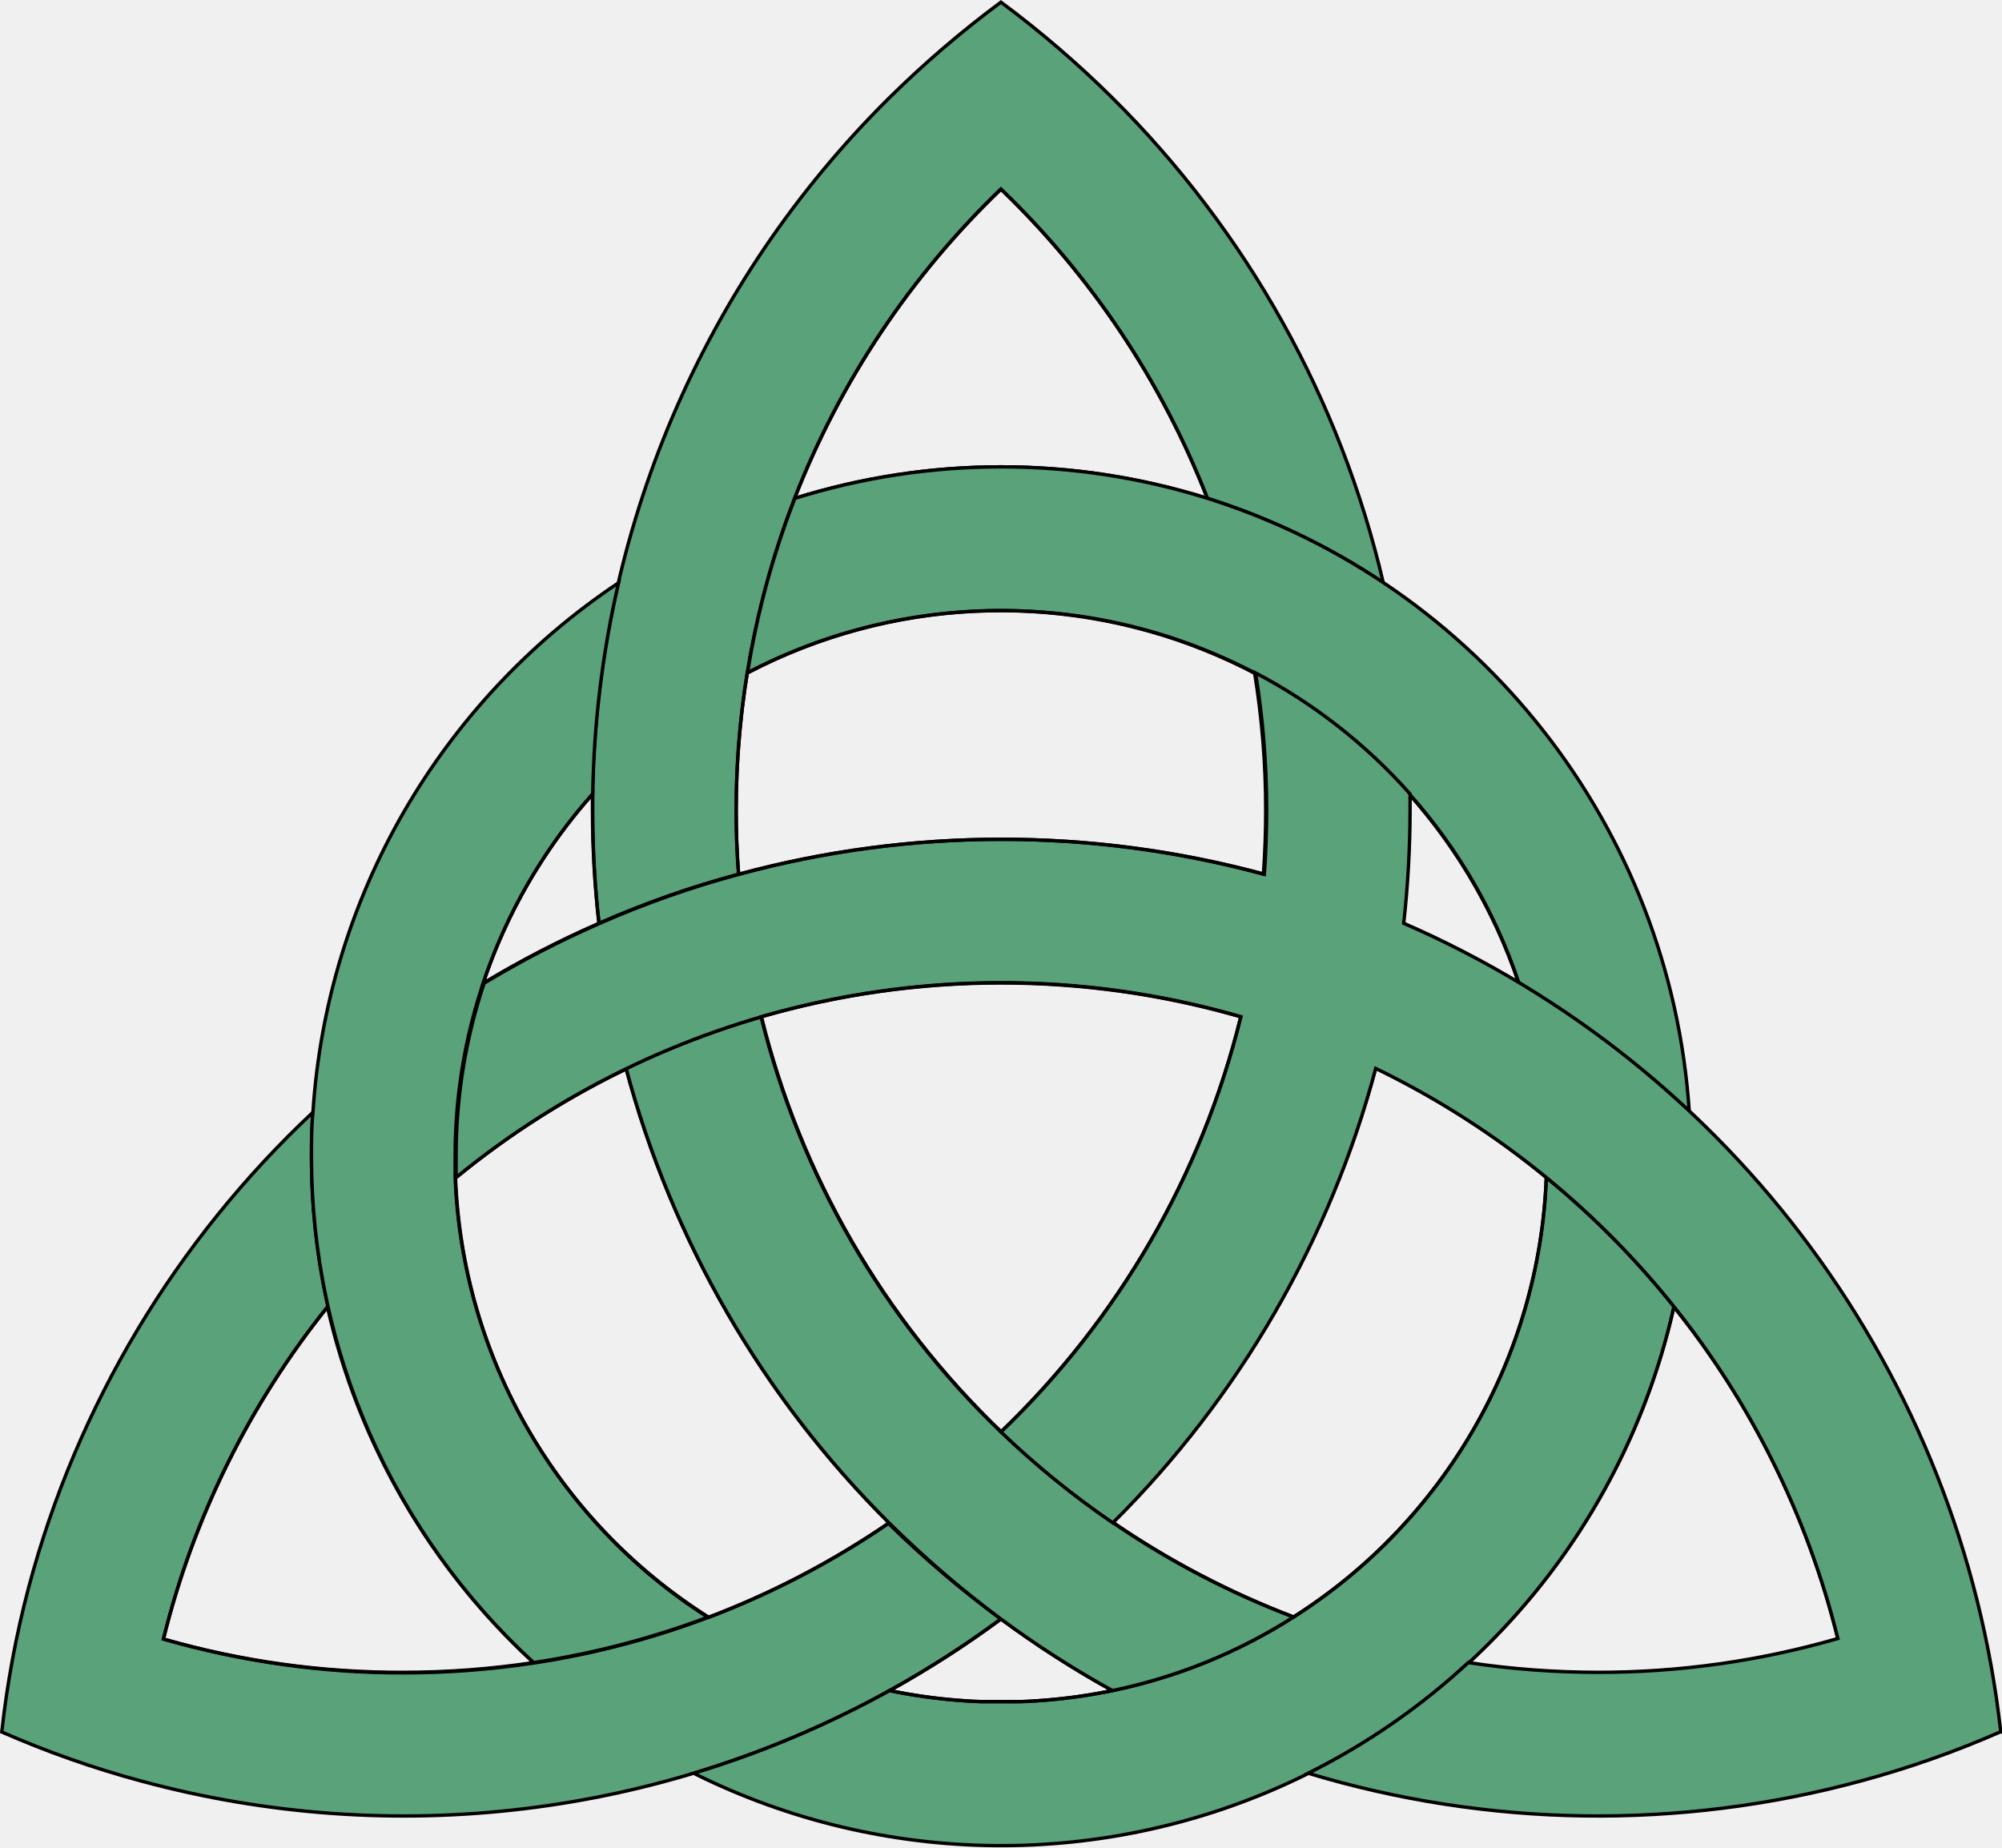
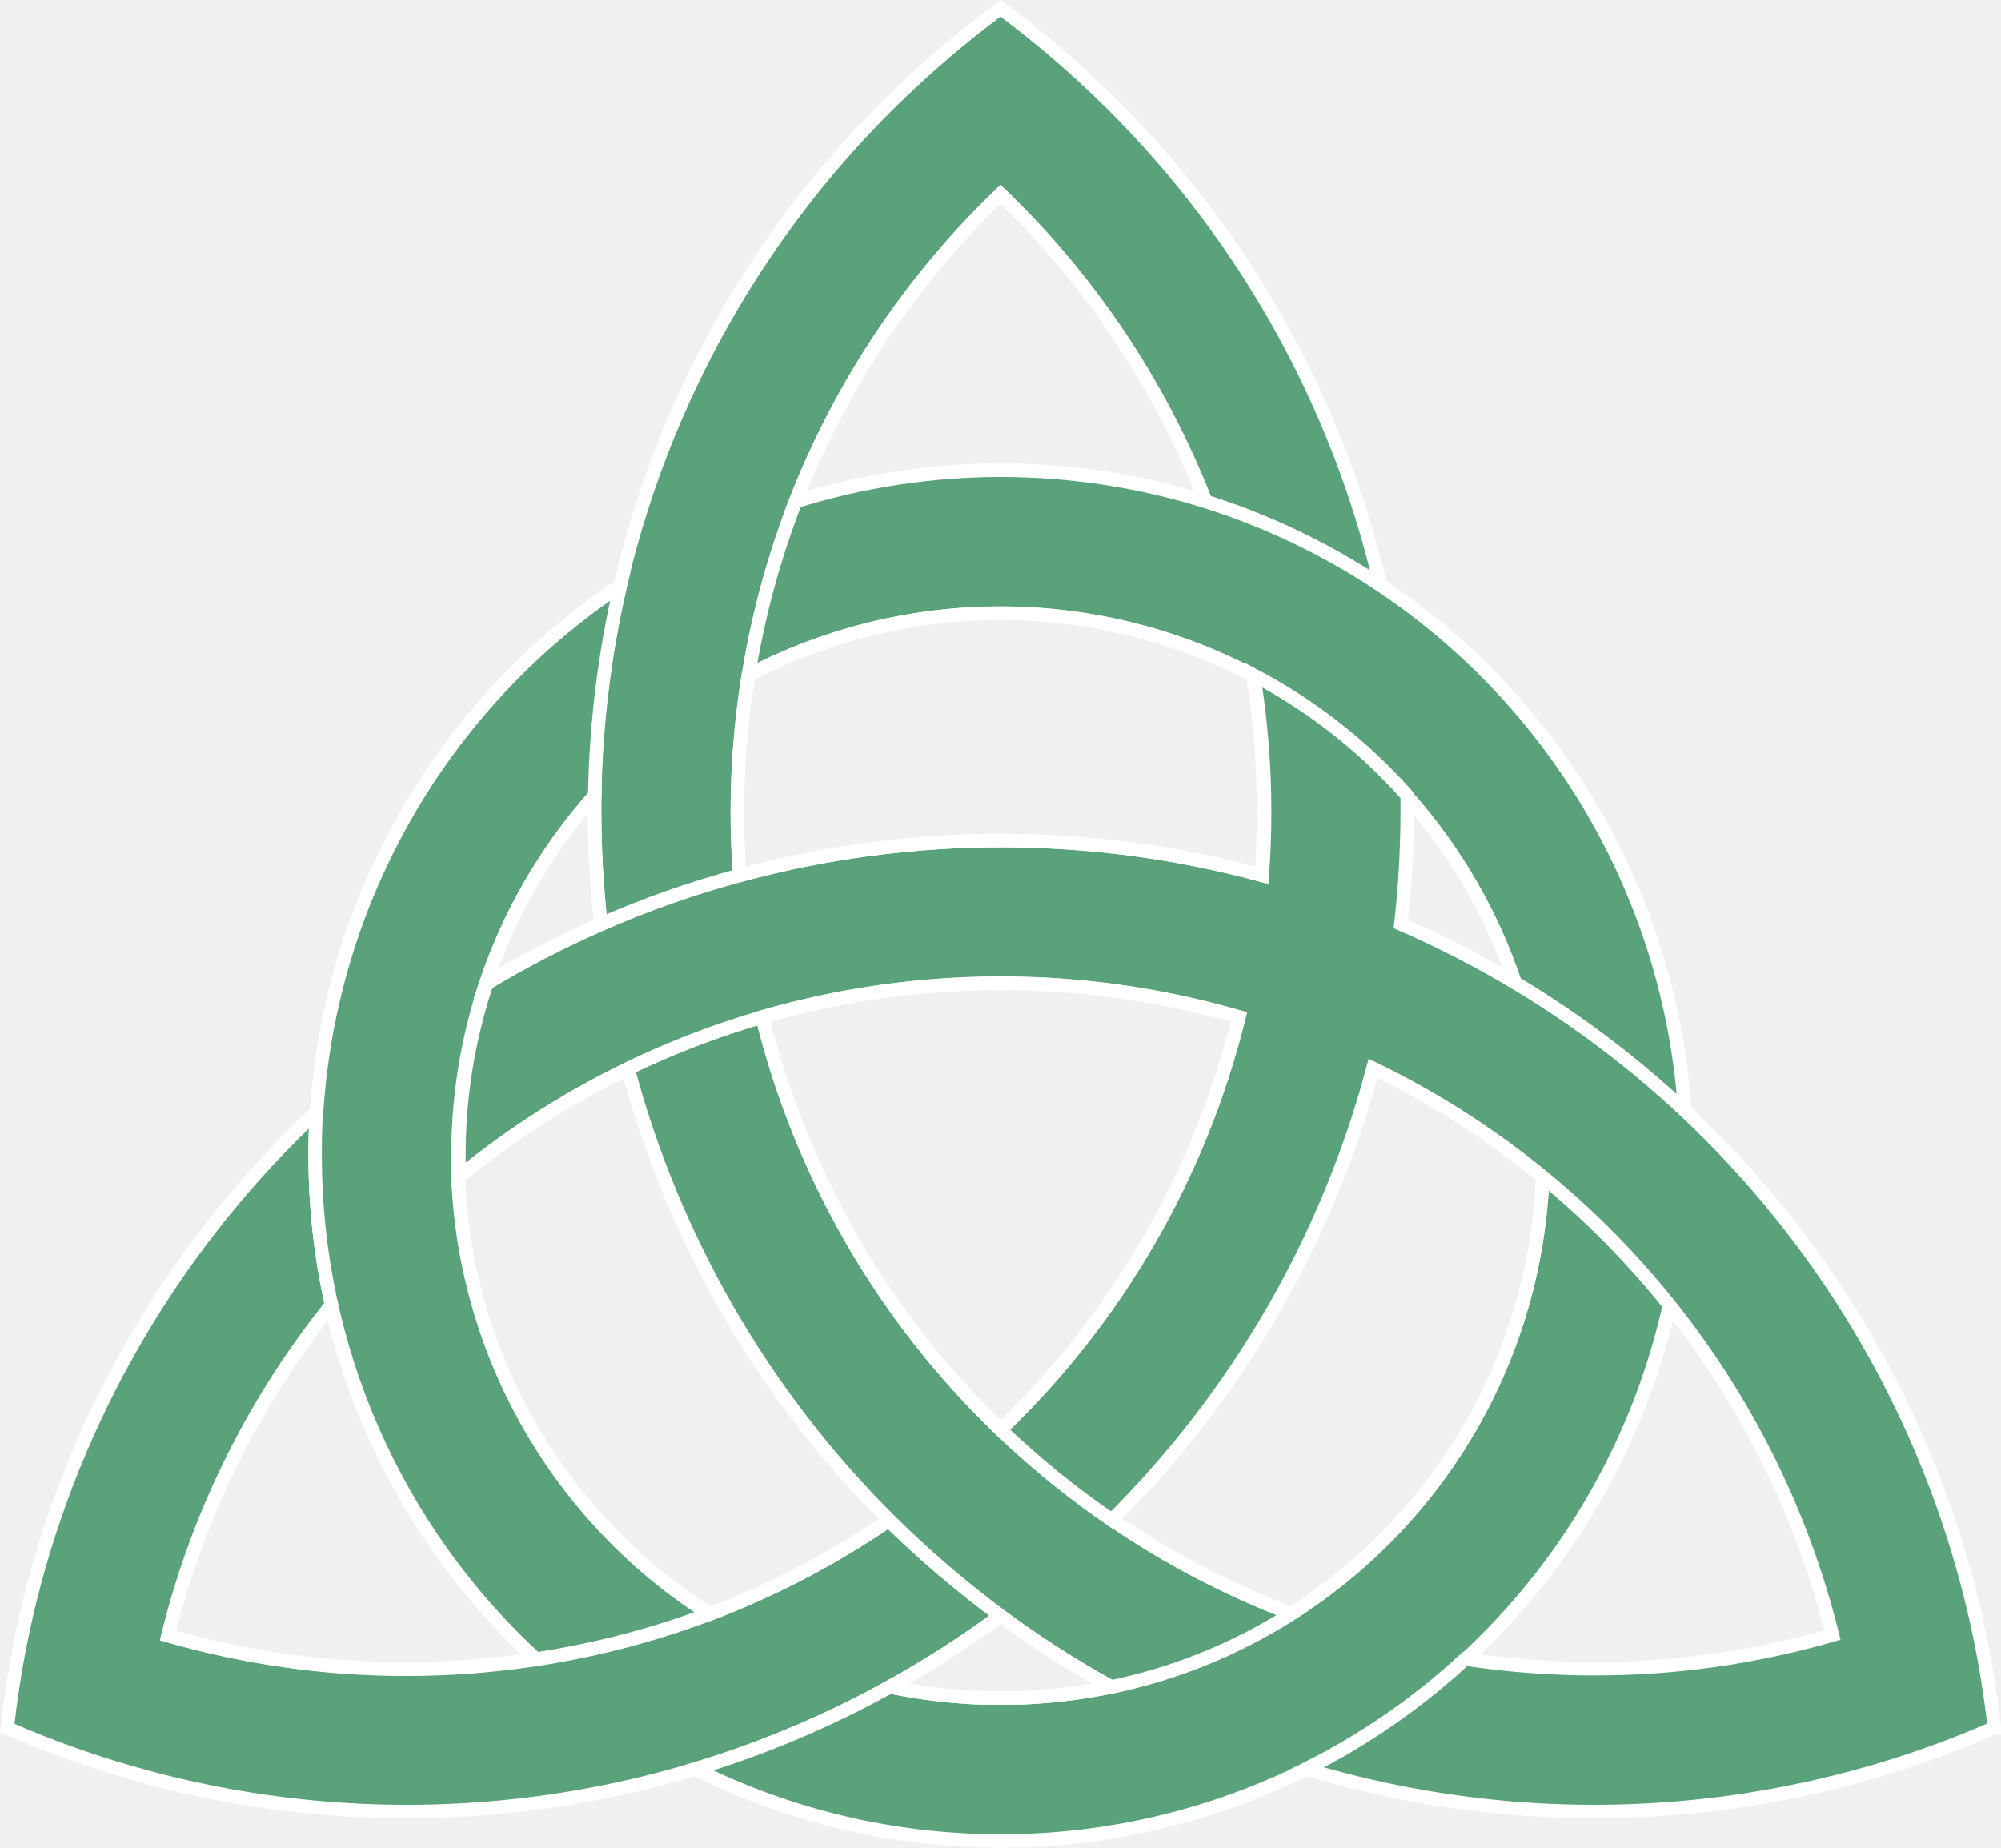
- <svg xmlns="http://www.w3.org/2000/svg" id="Layer_1" data-name="Layer 1" viewBox="0 0 147.97 136.55">
+ <svg xmlns="http://www.w3.org/2000/svg" id="Layer_1" data-name="Layer 1" viewBox="0 0 148.78 137.39">
  <defs>
-     <style>.cls-1{fill:#59a27a;}.cls-1,.cls-2{stroke:#000;stroke-miterlimit:10;stroke-width:0.25px;}.cls-2{fill:none;}</style>
+     <style>.cls-1{fill:#59a27a;}.cls-1,.cls-2{stroke:#fff;stroke-miterlimit:10;}.cls-2{fill:none;}</style>
  </defs>
-   <path class="cls-1" d="M259.9,294.52a75.29,75.29,0,0,1-8.23,5.29,74.18,74.18,0,0,1-55.3,6.69,72.9,72.9,0,0,1-10.32-3.63,73.1,73.1,0,0,1,2-10.73,74.3,74.3,0,0,1,21-35.08c-.07,1.07-.11,2.16-.11,3.25a50.82,50.82,0,0,0,1.22,11.1A63.54,63.54,0,0,0,198,296a63.62,63.62,0,0,0,17.73,2.5,64.53,64.53,0,0,0,9.59-.72,63.28,63.28,0,0,0,26.27-10.33A76.73,76.73,0,0,0,259.9,294.52Z" transform="translate(-185.92 -174.84)" />
-   <path class="cls-2" d="M225.36,297.74a64.53,64.53,0,0,1-9.59.72A63.62,63.62,0,0,1,198,296a63.54,63.54,0,0,1,12.12-24.55A51,51,0,0,0,225.36,297.74Z" transform="translate(-185.92 -174.84)" />
-   <path class="cls-2" d="M321.76,296a63.62,63.62,0,0,1-17.73,2.5,64.63,64.63,0,0,1-9.59-.72,51,51,0,0,0,15.2-26.33A63.26,63.26,0,0,1,321.76,296Z" transform="translate(-185.92 -174.84)" />
-   <path class="cls-1" d="M288.16,217.92a51.12,51.12,0,0,0-13-6.24,63.93,63.93,0,0,0-15.26-22.86,63.77,63.77,0,0,0-15.25,22.86,64,64,0,0,0-4.32,23.08c0,1.58.06,3.15.18,4.7a71.67,71.67,0,0,0-10.32,3.63,74.08,74.08,0,0,1-.48-8.33c0-.41,0-.82,0-1.23a74,74,0,0,1,21.9-51.42A76.73,76.73,0,0,1,259.9,175a75.78,75.78,0,0,1,8.27,7.11A74.28,74.28,0,0,1,288.16,217.92Z" transform="translate(-185.92 -174.84)" />
-   <path class="cls-2" d="M275.16,211.68a51.1,51.1,0,0,0-30.51,0,63.77,63.77,0,0,1,15.25-22.86A63.93,63.93,0,0,1,275.16,211.68Z" transform="translate(-185.92 -174.84)" />
-   <path class="cls-1" d="M309.64,271.41a50.94,50.94,0,0,1-72.45,34.51,74.1,74.1,0,0,0,14.48-6.11,40.5,40.5,0,0,0,5.09.72q.78.06,1.56.09c.52,0,1.05,0,1.58,0s1.06,0,1.58,0,1-.05,1.56-.09a40.39,40.39,0,0,0,5.1-.72,39.9,39.9,0,0,0,13.39-5.44,40.32,40.32,0,0,0,18.68-32.49A63.88,63.88,0,0,1,309.64,271.41Z" transform="translate(-185.92 -174.84)" />
-   <path class="cls-2" d="M261.48,300.62c-.52,0-1.05,0-1.58,0s-1.06,0-1.58,0c.52,0,1.05,0,1.58,0S261,300.64,261.48,300.62Z" transform="translate(-185.92 -174.84)" />
-   <path class="cls-1" d="M238.27,294.37a63.31,63.31,0,0,1-12.91,3.37,50.79,50.79,0,0,1-16.42-37.43c0-1.09,0-2.18.11-3.25a51,51,0,0,1,22.59-39.14,74.33,74.33,0,0,0-1.91,15.61,40.19,40.19,0,0,0-10.17,26.78c0,.52,0,1.05,0,1.57A40.32,40.32,0,0,0,238.27,294.37Z" transform="translate(-185.92 -174.84)" />
-   <path class="cls-1" d="M310.76,257.06a74.6,74.6,0,0,0-12.59-9.54,40.38,40.38,0,0,0-57-22.94,62.65,62.65,0,0,1,3.5-12.9,51.1,51.1,0,0,1,30.51,0,51.1,51.1,0,0,1,35.6,45.38Z" transform="translate(-185.92 -174.84)" />
-   <path class="cls-2" d="M268.14,299.81a40.39,40.39,0,0,1-5.1.72q-.78.06-1.56.09c-.52,0-1.05,0-1.58,0s-1.06,0-1.58,0-1-.05-1.56-.09a40.5,40.5,0,0,1-5.09-.72,75.29,75.29,0,0,0,8.23-5.29A74.48,74.48,0,0,0,268.14,299.81Z" transform="translate(-185.92 -174.84)" />
-   <path class="cls-2" d="M230.19,243.09a73.66,73.66,0,0,0-8.56,4.43,40.28,40.28,0,0,1,8.1-14c0,.41,0,.82,0,1.23A74.08,74.08,0,0,0,230.19,243.09Z" transform="translate(-185.92 -174.84)" />
-   <path class="cls-2" d="M251.63,287.41a63.73,63.73,0,0,1-13.36,7,40.32,40.32,0,0,1-18.68-32.49,63.3,63.3,0,0,1,12.61-8.06A74.41,74.41,0,0,0,251.63,287.41Z" transform="translate(-185.92 -174.84)" />
-   <path class="cls-1" d="M281.53,294.37a39.9,39.9,0,0,1-13.39,5.44,74.48,74.48,0,0,1-8.24-5.29,76.73,76.73,0,0,1-8.27-7.11,74.41,74.41,0,0,1-19.43-33.59,63.35,63.35,0,0,1,10-3.82,63.61,63.61,0,0,0,17.73,30.69,64.39,64.39,0,0,0,8.27,6.72A63.73,63.73,0,0,0,281.53,294.37Z" transform="translate(-185.92 -174.84)" />
-   <path class="cls-2" d="M289.62,243.09a76.52,76.52,0,0,0,.47-8.33c0-.41,0-.82,0-1.23a40.12,40.12,0,0,1,8.1,14A74.33,74.33,0,0,0,289.62,243.09Z" transform="translate(-185.92 -174.84)" />
-   <path class="cls-2" d="M300.21,261.88a40.32,40.32,0,0,1-18.68,32.49,63.73,63.73,0,0,1-13.36-7,74.32,74.32,0,0,0,19.43-33.59A63.3,63.3,0,0,1,300.21,261.88Z" transform="translate(-185.92 -174.84)" />
-   <path class="cls-1" d="M333.75,302.87a72.9,72.9,0,0,1-10.32,3.63,74.2,74.2,0,0,1-40.82-.58,50.75,50.75,0,0,0,11.83-8.18,64.63,64.63,0,0,0,9.59.72,63.62,63.62,0,0,0,17.73-2.5,63.92,63.92,0,0,0-34.16-42.14,74.32,74.32,0,0,1-19.43,33.59,64.39,64.39,0,0,1-8.27-6.72A63.61,63.61,0,0,0,277.63,250a63.56,63.56,0,0,0-58,11.88c0-.52,0-1.05,0-1.57a40.38,40.38,0,0,1,2.07-12.79,73.66,73.66,0,0,1,8.56-4.43,71.67,71.67,0,0,1,10.32-3.63,74.19,74.19,0,0,1,38.79,0c.11-1.55.17-3.12.17-4.7a63.28,63.28,0,0,0-.82-10.18,40.35,40.35,0,0,1,11.42,8.95c0,.41,0,.82,0,1.23a76.52,76.52,0,0,1-.47,8.33,74.21,74.21,0,0,1,44.13,59.78Z" transform="translate(-185.92 -174.84)" />
-   <path class="cls-2" d="M279.47,234.76c0,1.58-.06,3.15-.17,4.7a74.19,74.19,0,0,0-38.79,0c-.12-1.55-.18-3.12-.18-4.7a63.28,63.28,0,0,1,.82-10.18,40.44,40.44,0,0,1,37.5,0A63.28,63.28,0,0,1,279.47,234.76Z" transform="translate(-185.92 -174.84)" />
-   <path class="cls-2" d="M277.63,250a63.61,63.61,0,0,1-17.73,30.69A63.61,63.61,0,0,1,242.17,250a64.12,64.12,0,0,1,35.46,0Z" transform="translate(-185.92 -174.84)" />
+   <path class="cls-1" d="M259.9,294.52a75.29,75.29,0,0,1-8.23,5.29,74.18,74.18,0,0,1-55.3,6.69,72.9,72.9,0,0,1-10.32-3.63,73.1,73.1,0,0,1,2-10.73,74.3,74.3,0,0,1,21-35.08c-.07,1.07-.11,2.16-.11,3.25a50.82,50.82,0,0,0,1.22,11.1A63.54,63.54,0,0,0,198,296a63.62,63.62,0,0,0,17.73,2.5,64.53,64.53,0,0,0,9.59-.72,63.28,63.28,0,0,0,26.27-10.33A76.73,76.73,0,0,0,259.9,294.52Z" transform="translate(-185.51 -174.38)" />
+   <path class="cls-2" d="M225.36,297.74a64.53,64.53,0,0,1-9.59.72A63.62,63.62,0,0,1,198,296a63.54,63.54,0,0,1,12.12-24.55A51,51,0,0,0,225.36,297.74Z" transform="translate(-185.51 -174.38)" />
+   <path class="cls-2" d="M321.76,296a63.62,63.62,0,0,1-17.73,2.5,64.63,64.63,0,0,1-9.59-.72,51,51,0,0,0,15.2-26.33A63.26,63.26,0,0,1,321.76,296Z" transform="translate(-185.51 -174.38)" />
+   <path class="cls-1" d="M288.16,217.92a51.12,51.12,0,0,0-13-6.24,63.93,63.93,0,0,0-15.26-22.86,63.77,63.77,0,0,0-15.25,22.86,64,64,0,0,0-4.32,23.08c0,1.58.06,3.15.18,4.7a71.67,71.67,0,0,0-10.32,3.63,74.08,74.08,0,0,1-.48-8.33c0-.41,0-.82,0-1.23a74,74,0,0,1,21.9-51.42A76.73,76.73,0,0,1,259.9,175a75.78,75.78,0,0,1,8.27,7.11A74.28,74.28,0,0,1,288.16,217.92Z" transform="translate(-185.51 -174.38)" />
+   <path class="cls-2" d="M275.16,211.68a51.1,51.1,0,0,0-30.51,0,63.77,63.77,0,0,1,15.25-22.86A63.93,63.93,0,0,1,275.16,211.68Z" transform="translate(-185.51 -174.38)" />
+   <path class="cls-1" d="M309.64,271.41a50.94,50.94,0,0,1-72.45,34.51,74.1,74.1,0,0,0,14.48-6.11,40.5,40.5,0,0,0,5.09.72q.78.06,1.56.09c.52,0,1.05,0,1.58,0s1.06,0,1.58,0,1-.05,1.56-.09a40.39,40.39,0,0,0,5.1-.72,39.9,39.9,0,0,0,13.39-5.44,40.32,40.32,0,0,0,18.68-32.49A63.88,63.88,0,0,1,309.64,271.41Z" transform="translate(-185.51 -174.38)" />
+   <path class="cls-2" d="M261.48,300.62c-.52,0-1.05,0-1.58,0s-1.06,0-1.58,0c.52,0,1.05,0,1.58,0S261,300.64,261.48,300.62Z" transform="translate(-185.51 -174.38)" />
+   <path class="cls-1" d="M238.27,294.37a63.31,63.31,0,0,1-12.91,3.37,50.79,50.79,0,0,1-16.42-37.43c0-1.09,0-2.18.11-3.25a51,51,0,0,1,22.59-39.14,74.33,74.33,0,0,0-1.91,15.61,40.19,40.19,0,0,0-10.17,26.78c0,.52,0,1.05,0,1.57A40.32,40.32,0,0,0,238.27,294.37Z" transform="translate(-185.51 -174.38)" />
+   <path class="cls-1" d="M310.76,257.06a74.6,74.6,0,0,0-12.59-9.54,40.38,40.38,0,0,0-57-22.94,62.65,62.65,0,0,1,3.5-12.9,51.1,51.1,0,0,1,30.51,0,51.1,51.1,0,0,1,35.6,45.38Z" transform="translate(-185.51 -174.38)" />
+   <path class="cls-2" d="M268.14,299.81a40.39,40.39,0,0,1-5.1.72q-.78.06-1.56.09c-.52,0-1.05,0-1.58,0s-1.06,0-1.58,0-1-.05-1.56-.09a40.5,40.5,0,0,1-5.09-.72,75.29,75.29,0,0,0,8.23-5.29A74.48,74.48,0,0,0,268.14,299.81Z" transform="translate(-185.51 -174.38)" />
+   <path class="cls-2" d="M230.19,243.09a73.66,73.66,0,0,0-8.56,4.43,40.28,40.28,0,0,1,8.1-14c0,.41,0,.82,0,1.23A74.08,74.08,0,0,0,230.19,243.09Z" transform="translate(-185.51 -174.38)" />
+   <path class="cls-2" d="M251.63,287.41a63.73,63.73,0,0,1-13.36,7,40.32,40.32,0,0,1-18.68-32.49,63.3,63.3,0,0,1,12.61-8.06A74.41,74.41,0,0,0,251.63,287.41Z" transform="translate(-185.51 -174.38)" />
+   <path class="cls-1" d="M281.53,294.37a39.9,39.9,0,0,1-13.39,5.44,74.48,74.48,0,0,1-8.24-5.29,76.73,76.73,0,0,1-8.27-7.11,74.41,74.41,0,0,1-19.43-33.59,63.35,63.35,0,0,1,10-3.82,63.61,63.61,0,0,0,17.73,30.69,64.39,64.39,0,0,0,8.27,6.72A63.73,63.73,0,0,0,281.53,294.37Z" transform="translate(-185.51 -174.38)" />
+   <path class="cls-2" d="M289.62,243.09a76.52,76.52,0,0,0,.47-8.33c0-.41,0-.82,0-1.23a40.12,40.12,0,0,1,8.1,14A74.33,74.33,0,0,0,289.62,243.09Z" transform="translate(-185.51 -174.38)" />
+   <path class="cls-2" d="M300.21,261.88a40.32,40.32,0,0,1-18.68,32.49,63.73,63.73,0,0,1-13.36-7,74.32,74.32,0,0,0,19.43-33.59A63.3,63.3,0,0,1,300.21,261.88Z" transform="translate(-185.51 -174.38)" />
+   <path class="cls-1" d="M333.75,302.87a72.9,72.9,0,0,1-10.32,3.63,74.2,74.2,0,0,1-40.82-.58,50.75,50.75,0,0,0,11.83-8.18,64.63,64.63,0,0,0,9.59.72,63.62,63.62,0,0,0,17.73-2.5,63.92,63.92,0,0,0-34.16-42.14,74.32,74.32,0,0,1-19.43,33.59,64.39,64.39,0,0,1-8.27-6.72A63.61,63.61,0,0,0,277.63,250a63.56,63.56,0,0,0-58,11.88c0-.52,0-1.05,0-1.57a40.38,40.38,0,0,1,2.07-12.79,73.66,73.66,0,0,1,8.56-4.43,71.67,71.67,0,0,1,10.32-3.63,74.19,74.19,0,0,1,38.79,0c.11-1.55.17-3.12.17-4.7a63.28,63.28,0,0,0-.82-10.18,40.35,40.35,0,0,1,11.42,8.95c0,.41,0,.82,0,1.23a76.52,76.52,0,0,1-.47,8.33,74.21,74.21,0,0,1,44.13,59.78Z" transform="translate(-185.51 -174.38)" />
+   <path class="cls-2" d="M279.47,234.76c0,1.58-.06,3.15-.17,4.7a74.19,74.19,0,0,0-38.79,0c-.12-1.55-.18-3.12-.18-4.7a63.28,63.28,0,0,1,.82-10.18,40.44,40.44,0,0,1,37.5,0A63.28,63.28,0,0,1,279.47,234.76Z" transform="translate(-185.51 -174.38)" />
+   <path class="cls-2" d="M277.63,250a63.61,63.61,0,0,1-17.73,30.69A63.61,63.61,0,0,1,242.17,250a64.12,64.12,0,0,1,35.46,0Z" transform="translate(-185.51 -174.38)" />
</svg>
